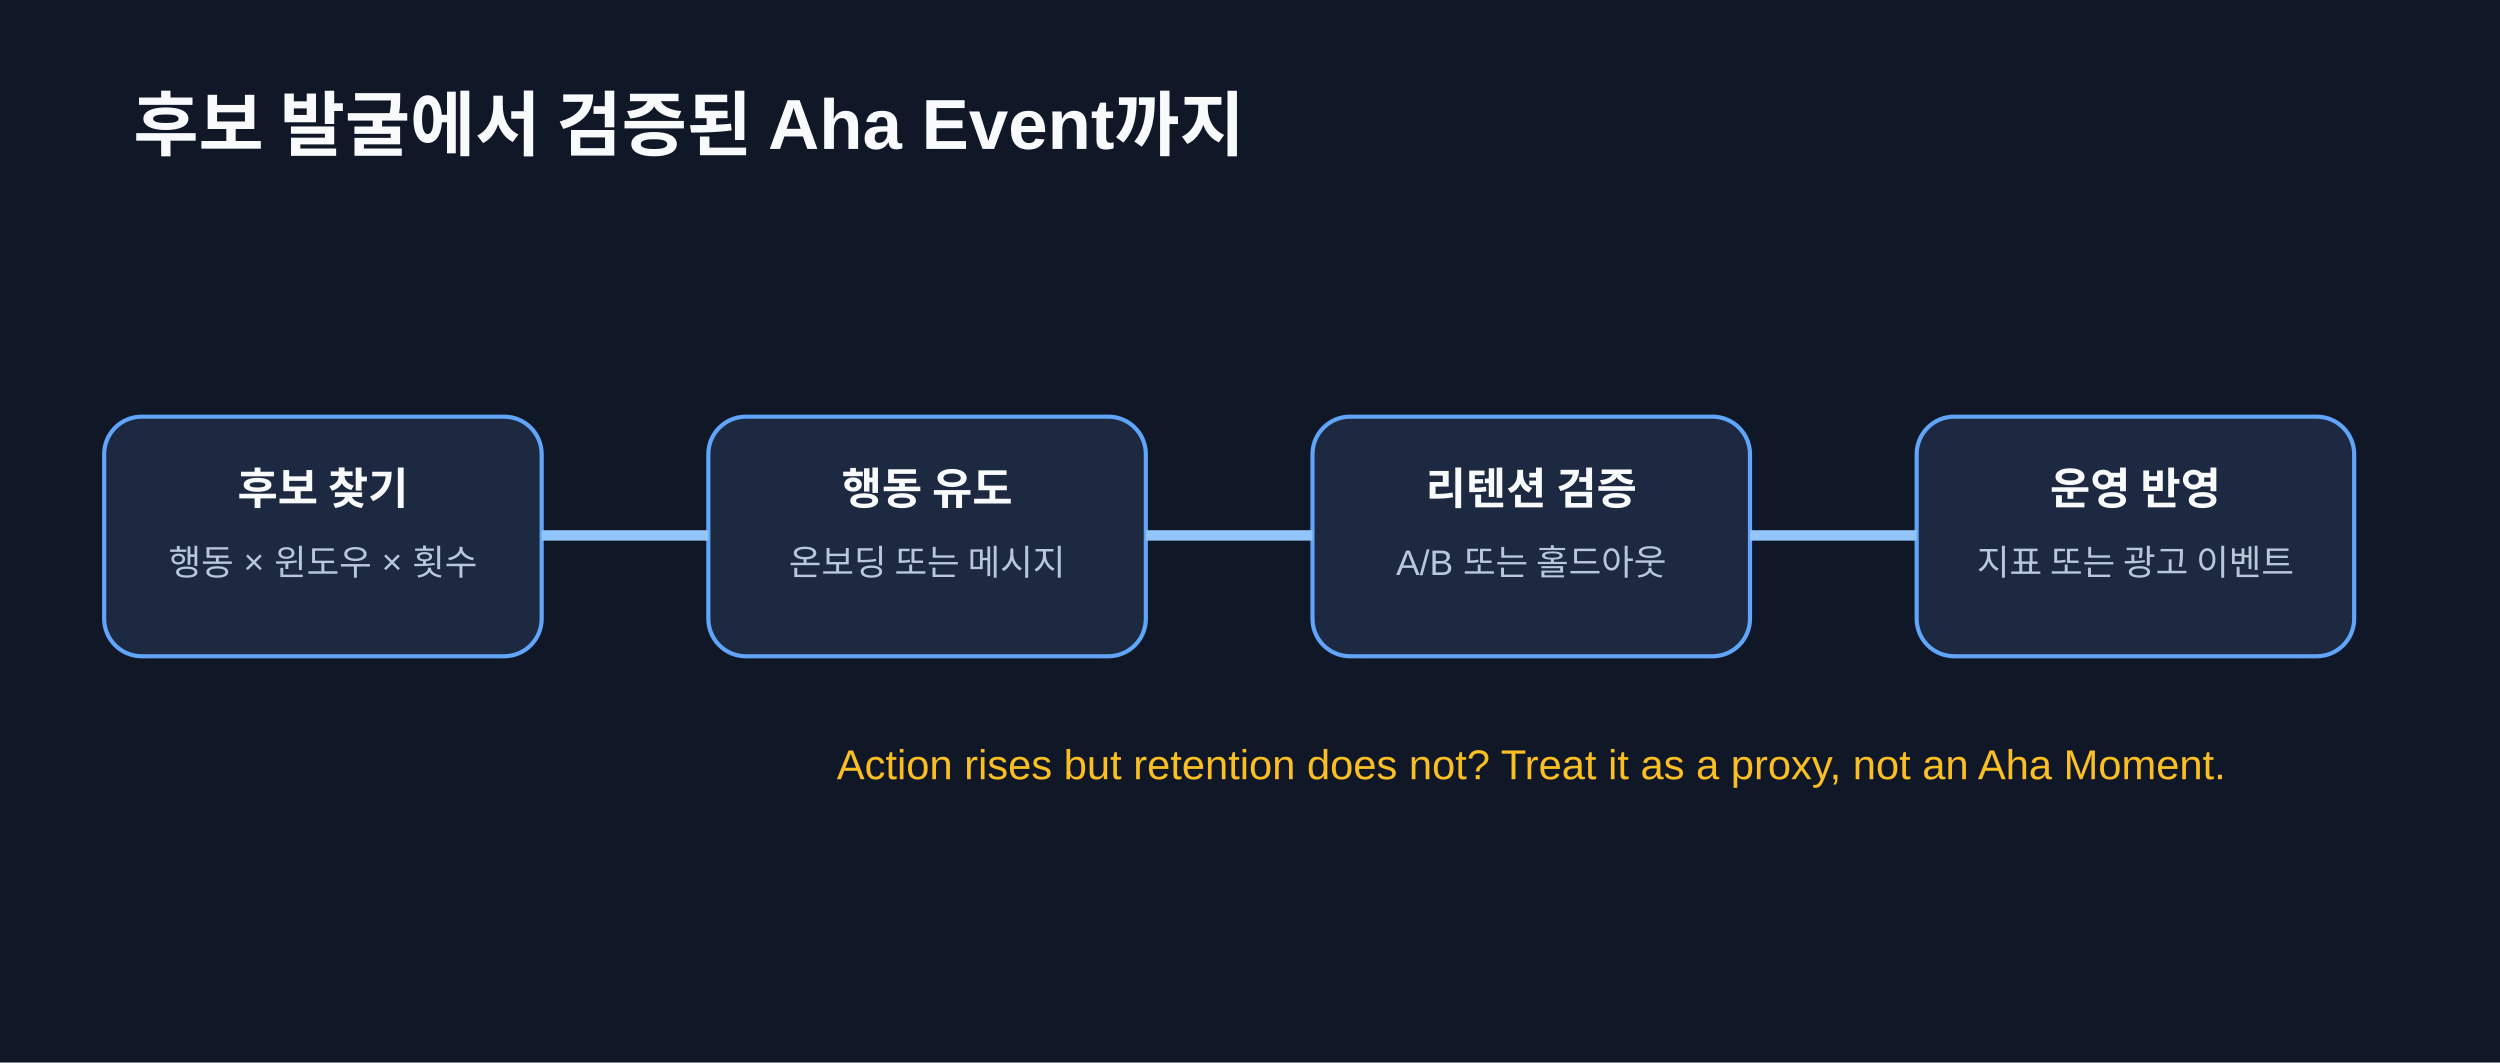
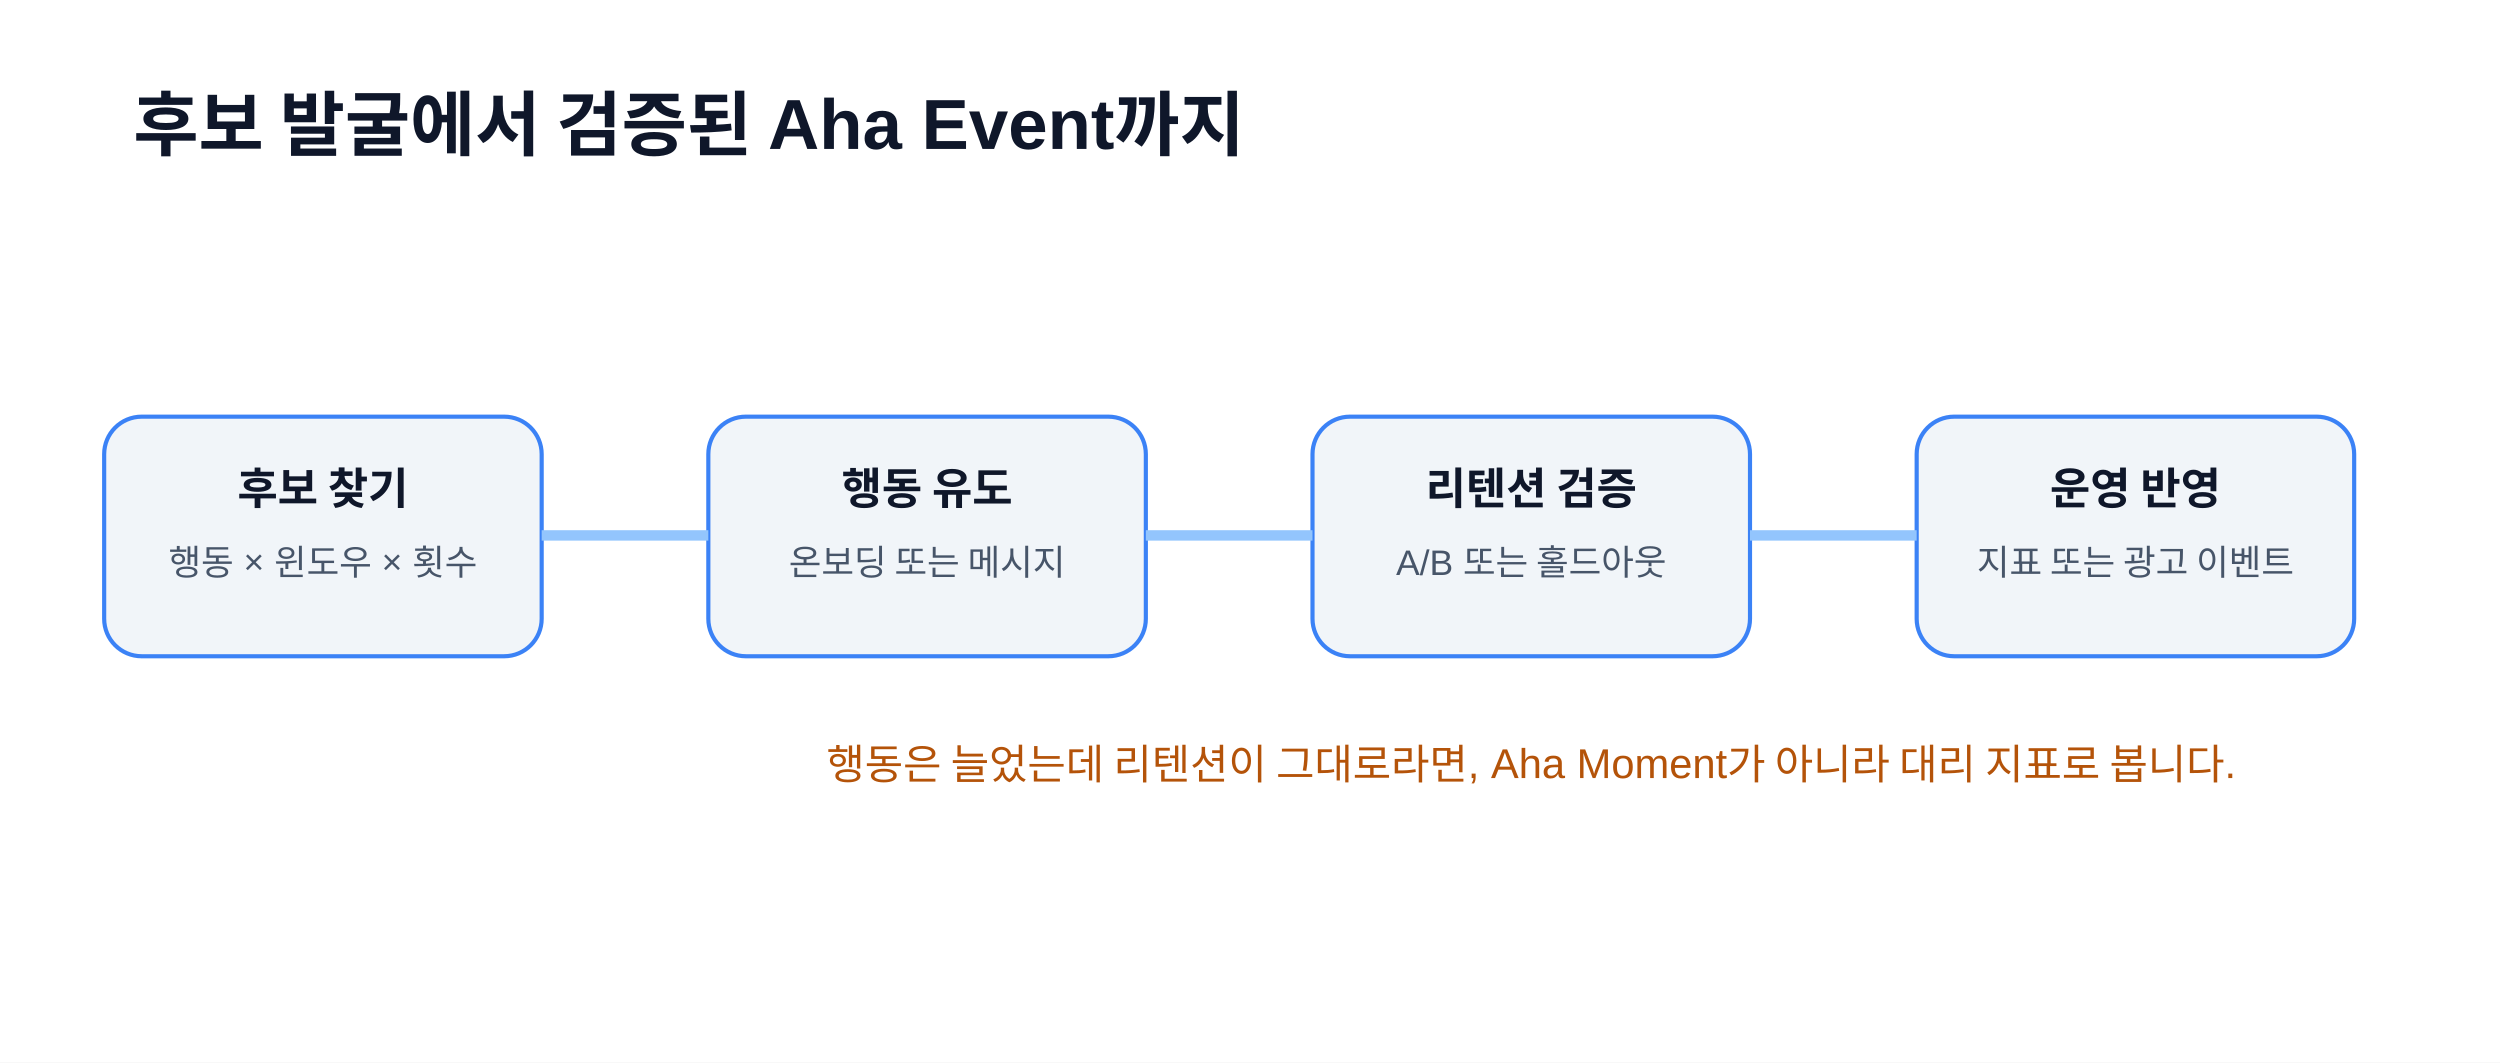
<svg xmlns="http://www.w3.org/2000/svg" width="1200" height="510" viewBox="0 0 1200 510" role="img" aria-labelledby="title desc">
-   <rect width="1200" height="510" fill="#101827" />
-   <text x="64" y="72" fill="#f8fafc" font-family="'Apple SD Gothic Neo','Malgun Gothic','Noto Sans KR',Arial" font-size="34" font-weight="700">후보 발굴에서 검증된 Aha Event까지</text>
+   <rect width="1200" height="510" fill="#ffffff" />
+   <text x="64" y="72" fill="#0f172a" font-family="'Apple SD Gothic Neo','Malgun Gothic','Noto Sans KR',Arial" font-size="34" font-weight="700">후보 발굴에서 검증된 Aha Event까지</text>
  <g font-family="Arial" text-anchor="middle">
-     <g fill="#1c2940" stroke="#60a5fa" stroke-width="2">
+     <g fill="#f1f5f9" stroke="#3b82f6" stroke-width="2">
      <rect x="50" y="200" width="210" height="115" rx="18" />
      <rect x="340" y="200" width="210" height="115" rx="18" />
      <rect x="630" y="200" width="210" height="115" rx="18" />
      <rect x="920" y="200" width="210" height="115" rx="18" />
    </g>
-     <g fill="#f8fafc" font-size="21" font-weight="700">
+     <g fill="#0f172a" font-size="21" font-weight="700">
      <text x="155" y="242">후보 찾기</text>
      <text x="445" y="242">행동 유도</text>
      <text x="735" y="242">리텐션 검증</text>
      <text x="1025" y="242">운영 반영</text>
    </g>
-     <g fill="#b9c7da" font-size="17">
+     <g fill="#475569" font-size="17">
      <text x="155" y="276">행동 × 윈도우 × 횟수</text>
      <text x="445" y="276">온보딩 또는 메시지</text>
      <text x="735" y="276">A/B 또는 홀드아웃</text>
      <text x="1025" y="276">지표 또는 광고 이벤트</text>
    </g>
  </g>
  <path d="M260 257H340M550 257H630M840 257H920" stroke="#93c5fd" stroke-width="5" />
-   <text x="735" y="374" text-anchor="middle" fill="#fbbf24" font-family="Arial" font-size="20">Action rises but retention does not? Treat it as a proxy, not an Aha Moment.</text>
+   <text x="735" y="374" text-anchor="middle" fill="#b45309" font-family="Arial" font-size="20">행동은 늘었는데 리텐션이 그대로라면, Aha Moment가 아니라 대리 지표로 봅니다.</text>
</svg>
